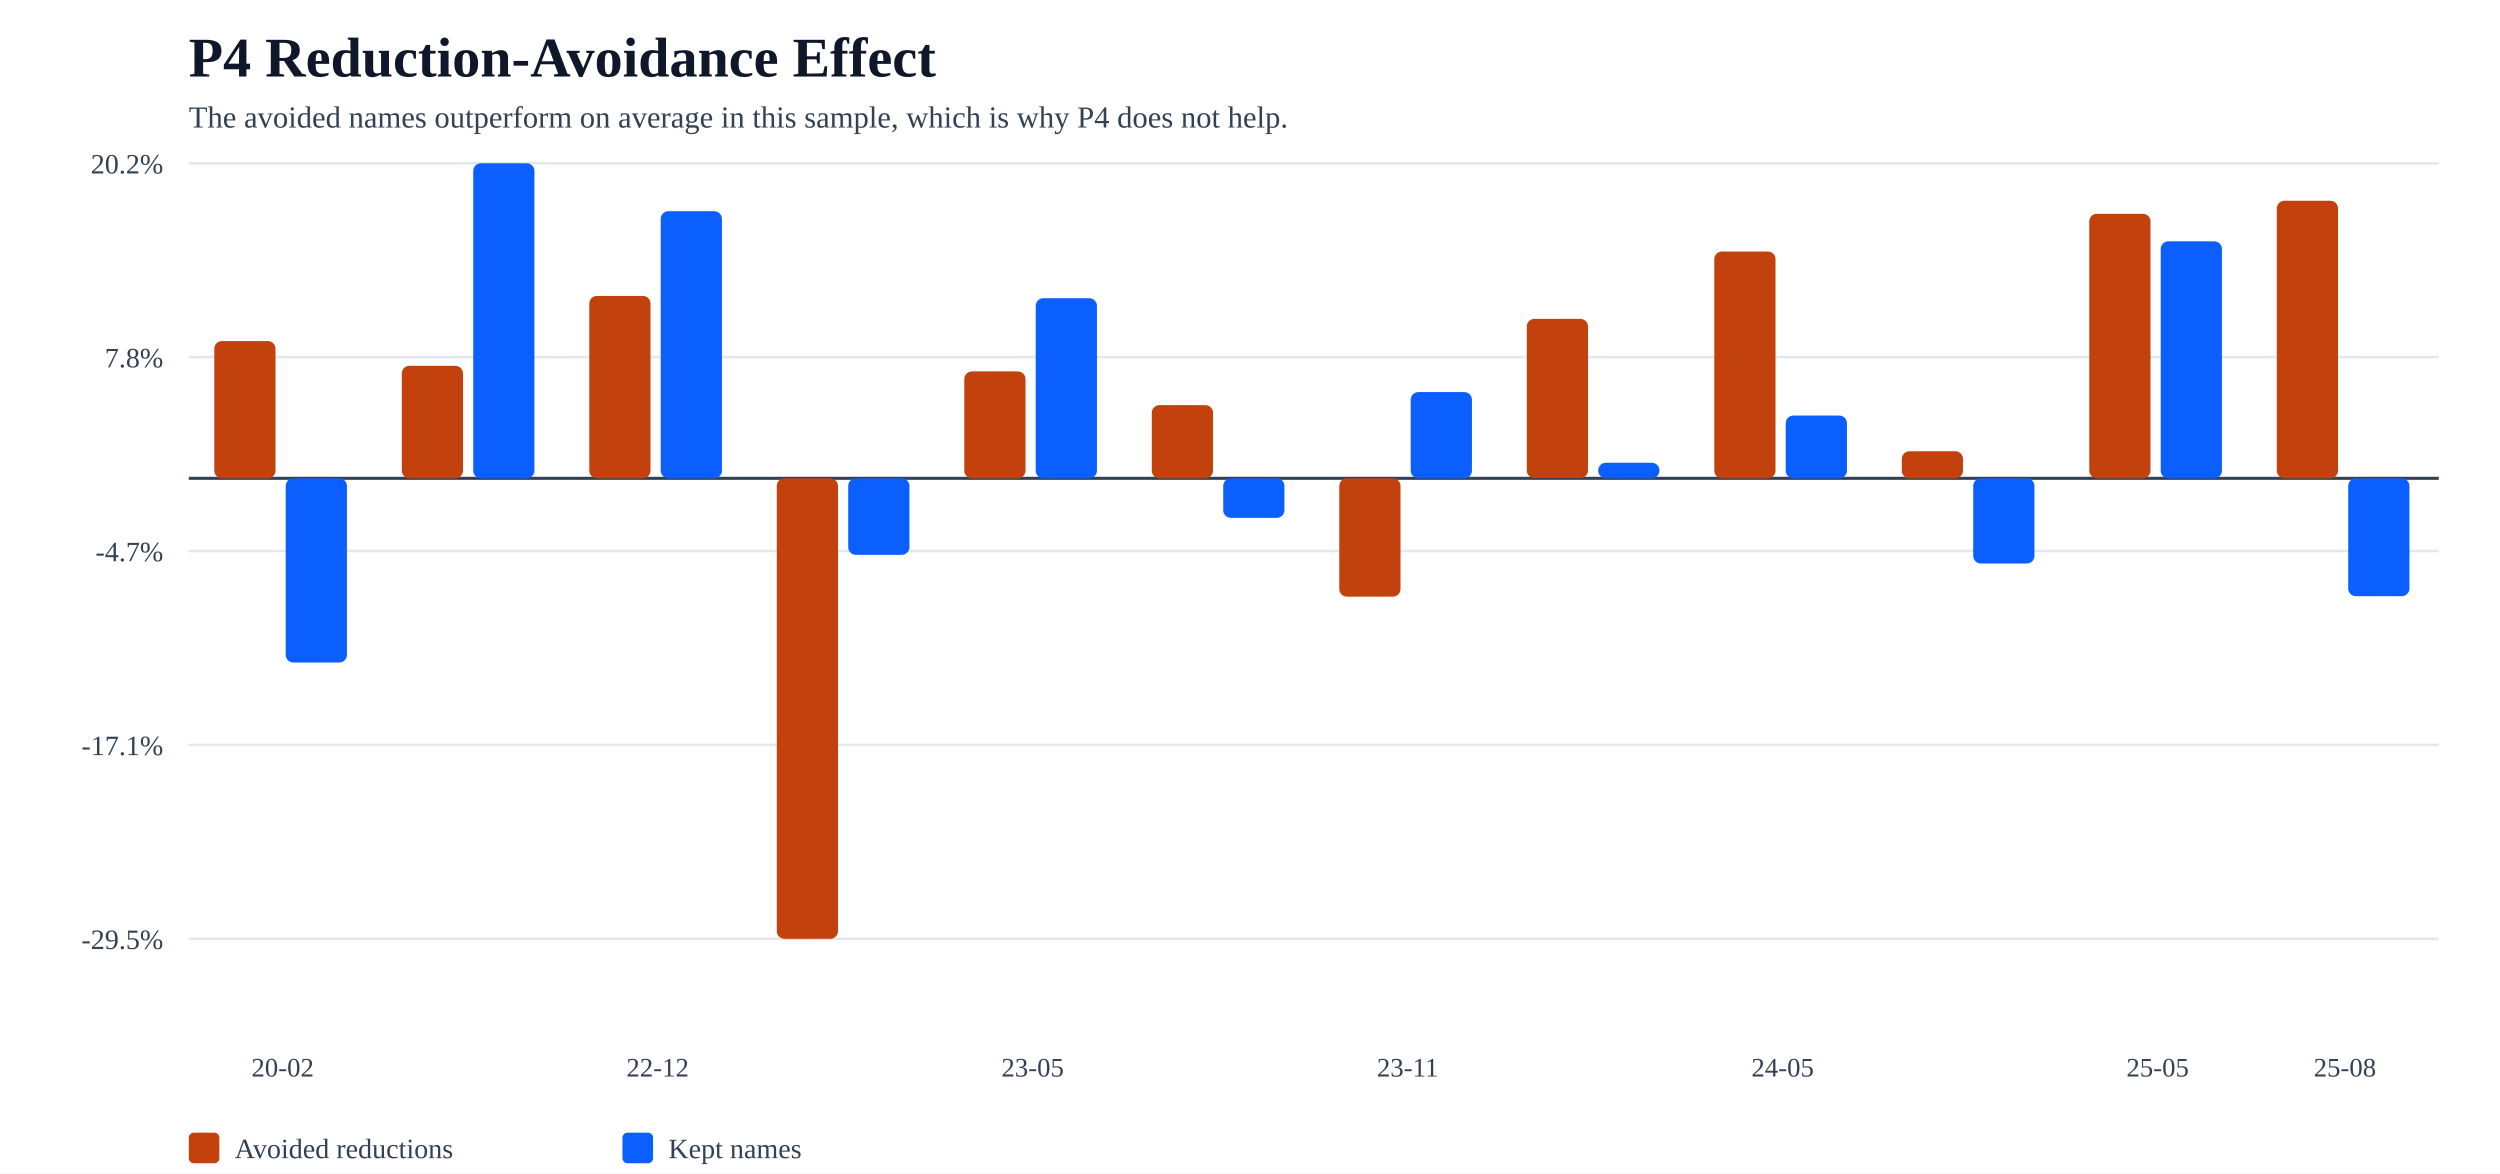
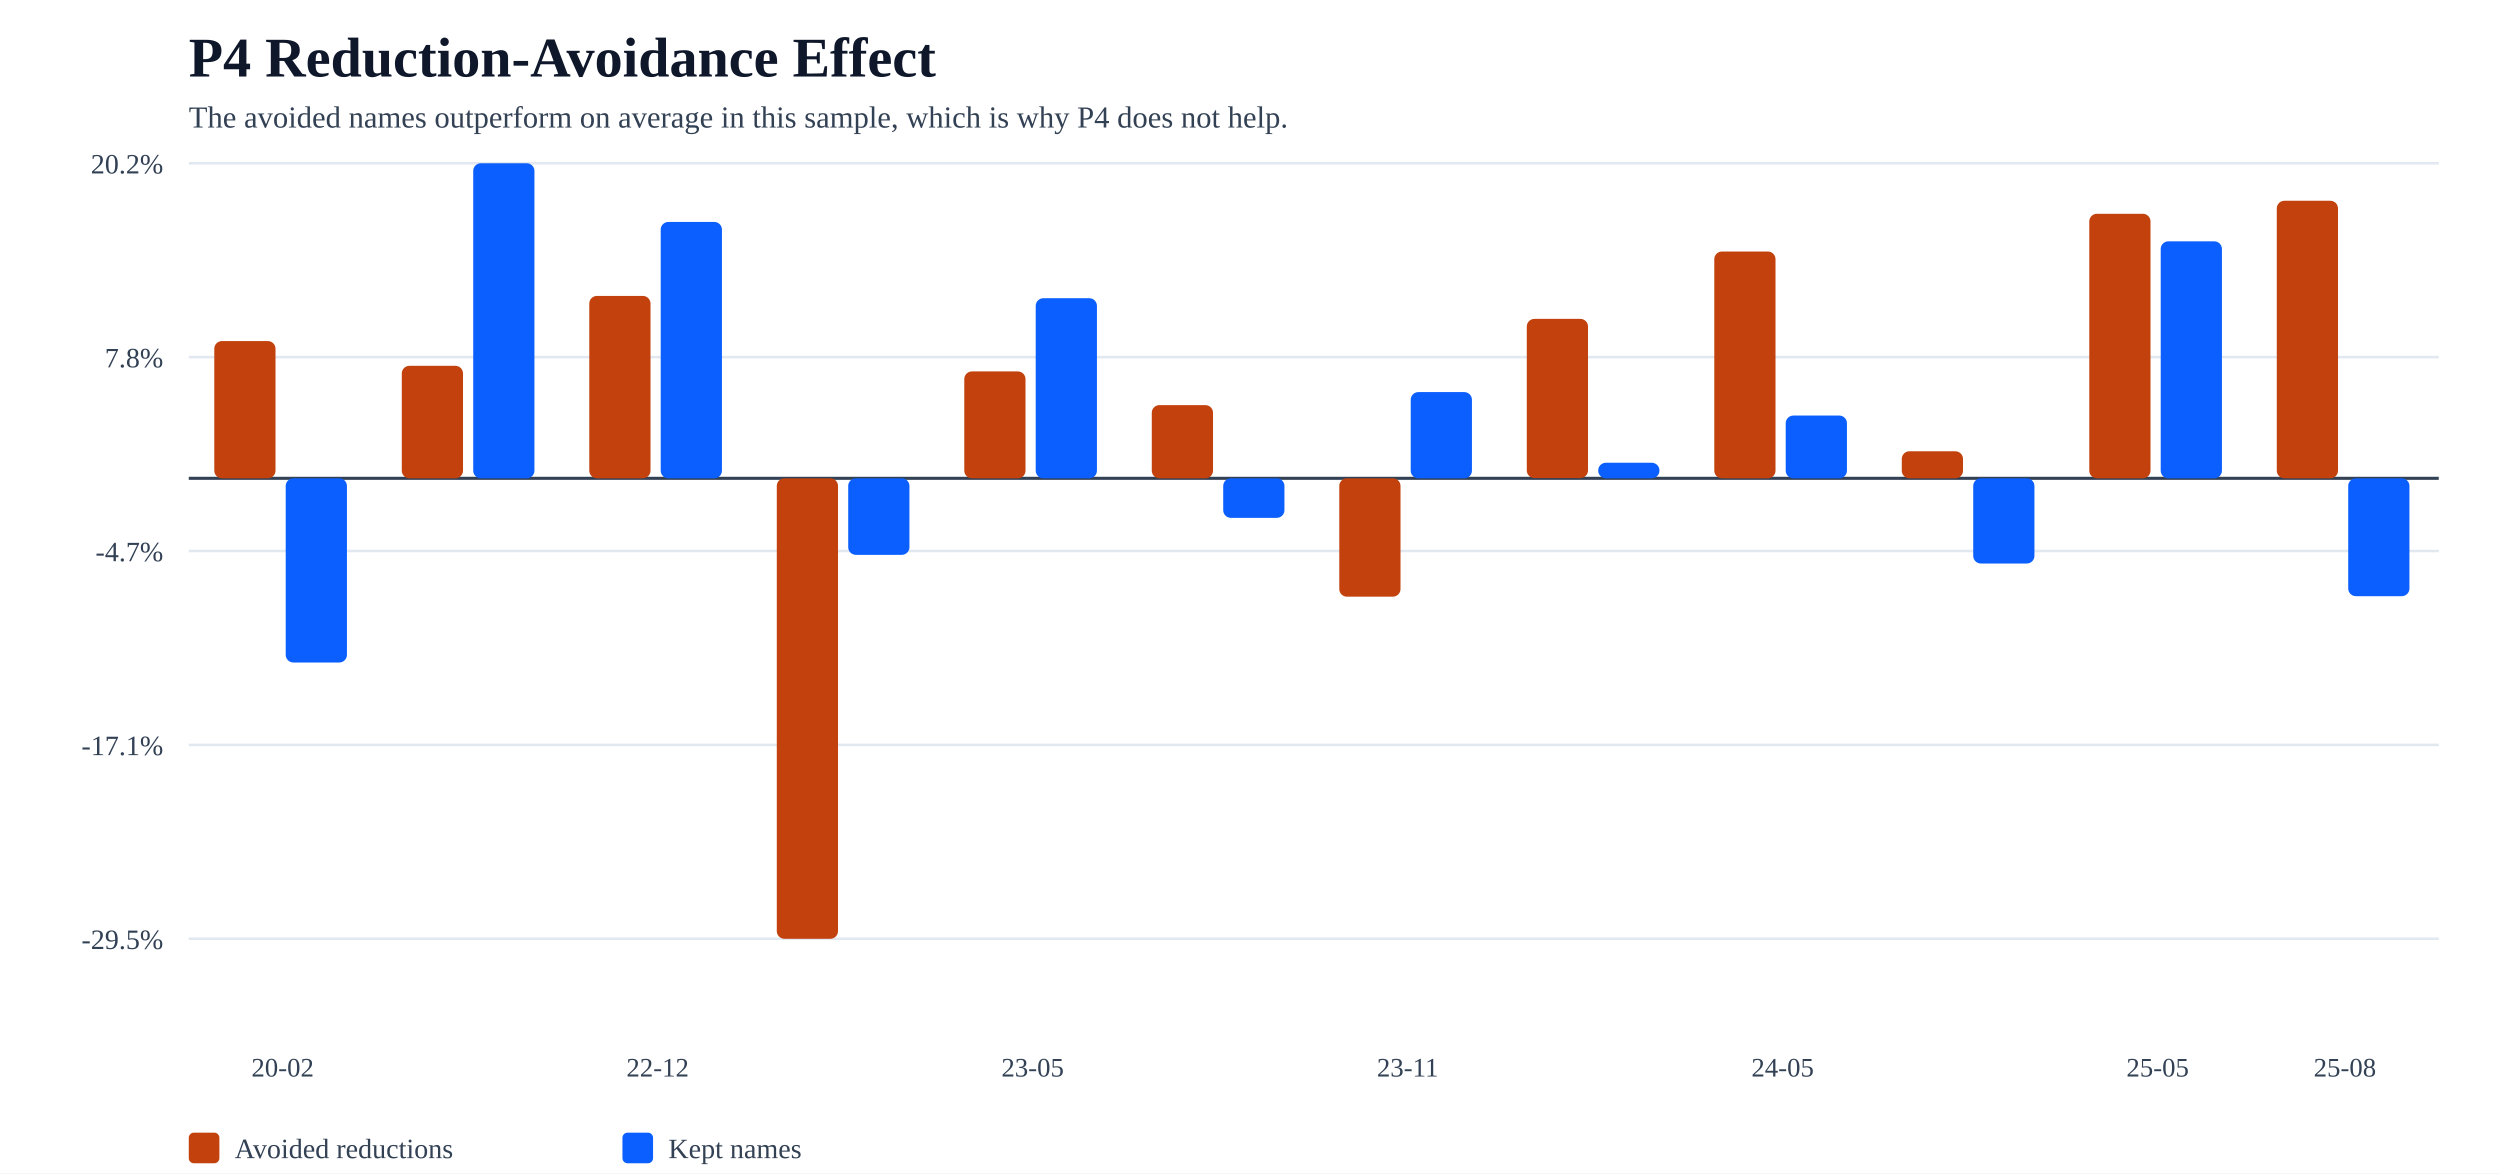
<svg xmlns="http://www.w3.org/2000/svg" width="980" height="460" viewBox="0 0 980 460">
  <rect width="980" height="460" fill="white" />
  <text x="74" y="30" font-size="22" font-weight="700" fill="#0F172A">P4 Reduction-Avoidance Effect</text>
  <text x="74" y="50" font-size="12" fill="#334155">The avoided names outperform on average in this sample, which is why P4 does not help.</text>
  <line x1="74" y1="368.0" x2="956" y2="368.0" stroke="#E2E8F0" stroke-width="1" />
  <text x="64" y="372.0" text-anchor="end" font-size="11" fill="#334155">-29.5%</text>
  <line x1="74" y1="292.0" x2="956" y2="292.0" stroke="#E2E8F0" stroke-width="1" />
  <text x="64" y="296.0" text-anchor="end" font-size="11" fill="#334155">-17.1%</text>
  <line x1="74" y1="216.0" x2="956" y2="216.0" stroke="#E2E8F0" stroke-width="1" />
  <text x="64" y="220.0" text-anchor="end" font-size="11" fill="#334155">-4.7%</text>
  <line x1="74" y1="140.0" x2="956" y2="140.0" stroke="#E2E8F0" stroke-width="1" />
  <text x="64" y="144.0" text-anchor="end" font-size="11" fill="#334155">7.8%</text>
  <line x1="74" y1="64.0" x2="956" y2="64.0" stroke="#E2E8F0" stroke-width="1" />
  <text x="64" y="68.0" text-anchor="end" font-size="11" fill="#334155">20.2%</text>
  <line x1="74" y1="187.5" x2="956" y2="187.5" stroke="#334155" stroke-width="1.2" />
  <rect x="84.0" y="133.7" width="24.0" height="53.8" fill="#C2410C" rx="3" />
  <rect x="112.0" y="187.5" width="24.0" height="72.2" fill="#0B5FFF" rx="3" />
  <text x="110.8" y="422" text-anchor="middle" font-size="10.5" fill="#334155">20-02</text>
  <rect x="157.5" y="143.4" width="24.0" height="44.1" fill="#C2410C" rx="3" />
  <rect x="185.5" y="64.0" width="24.0" height="123.5" fill="#0B5FFF" rx="3" />
  <rect x="231.0" y="116.0" width="24.0" height="71.5" fill="#C2410C" rx="3" />
-   <rect x="259.0" y="82.8" width="24.0" height="104.7" fill="#0B5FFF" rx="3" />
+   <rect x="259.0" y="87.0" width="24.0" height="100.5" fill="#0B5FFF" rx="3" />
  <text x="257.8" y="422" text-anchor="middle" font-size="10.5" fill="#334155">22-12</text>
  <rect x="304.5" y="187.5" width="24.0" height="180.5" fill="#C2410C" rx="3" />
  <rect x="332.5" y="187.5" width="24.0" height="30.0" fill="#0B5FFF" rx="3" />
  <rect x="378.0" y="145.6" width="24.0" height="41.9" fill="#C2410C" rx="3" />
  <rect x="406.0" y="116.9" width="24.0" height="70.6" fill="#0B5FFF" rx="3" />
  <text x="404.8" y="422" text-anchor="middle" font-size="10.5" fill="#334155">23-05</text>
  <rect x="451.5" y="158.8" width="24.0" height="28.7" fill="#C2410C" rx="3" />
  <rect x="479.5" y="187.5" width="24.0" height="15.5" fill="#0B5FFF" rx="3" />
  <rect x="525.0" y="187.5" width="24.0" height="46.4" fill="#C2410C" rx="3" />
  <rect x="553.0" y="153.7" width="24.0" height="33.8" fill="#0B5FFF" rx="3" />
  <text x="551.8" y="422" text-anchor="middle" font-size="10.5" fill="#334155">23-11</text>
  <rect x="598.5" y="125.0" width="24.0" height="62.4" fill="#C2410C" rx="3" />
  <rect x="626.5" y="181.4" width="24.0" height="6.1" fill="#0B5FFF" rx="3" />
  <rect x="672.0" y="98.6" width="24.0" height="88.9" fill="#C2410C" rx="3" />
  <rect x="700.0" y="162.9" width="24.0" height="24.6" fill="#0B5FFF" rx="3" />
  <text x="698.8" y="422" text-anchor="middle" font-size="10.5" fill="#334155">24-05</text>
  <rect x="745.5" y="176.9" width="24.0" height="10.6" fill="#C2410C" rx="3" />
  <rect x="773.5" y="187.5" width="24.0" height="33.4" fill="#0B5FFF" rx="3" />
  <rect x="819.0" y="83.8" width="24.0" height="103.7" fill="#C2410C" rx="3" />
  <rect x="847.0" y="94.6" width="24.0" height="92.9" fill="#0B5FFF" rx="3" />
  <text x="845.8" y="422" text-anchor="middle" font-size="10.5" fill="#334155">25-05</text>
  <rect x="892.5" y="78.7" width="24.0" height="108.8" fill="#C2410C" rx="3" />
  <rect x="920.5" y="187.5" width="24.0" height="46.2" fill="#0B5FFF" rx="3" />
  <text x="919.2" y="422" text-anchor="middle" font-size="10.5" fill="#334155">25-08</text>
  <rect x="74" y="444" width="12" height="12" fill="#C2410C" rx="2" />
  <text x="92" y="454" font-size="11" fill="#334155">Avoided reductions</text>
  <rect x="244" y="444" width="12" height="12" fill="#0B5FFF" rx="2" />
  <text x="262" y="454" font-size="11" fill="#334155">Kept names</text>
</svg>
